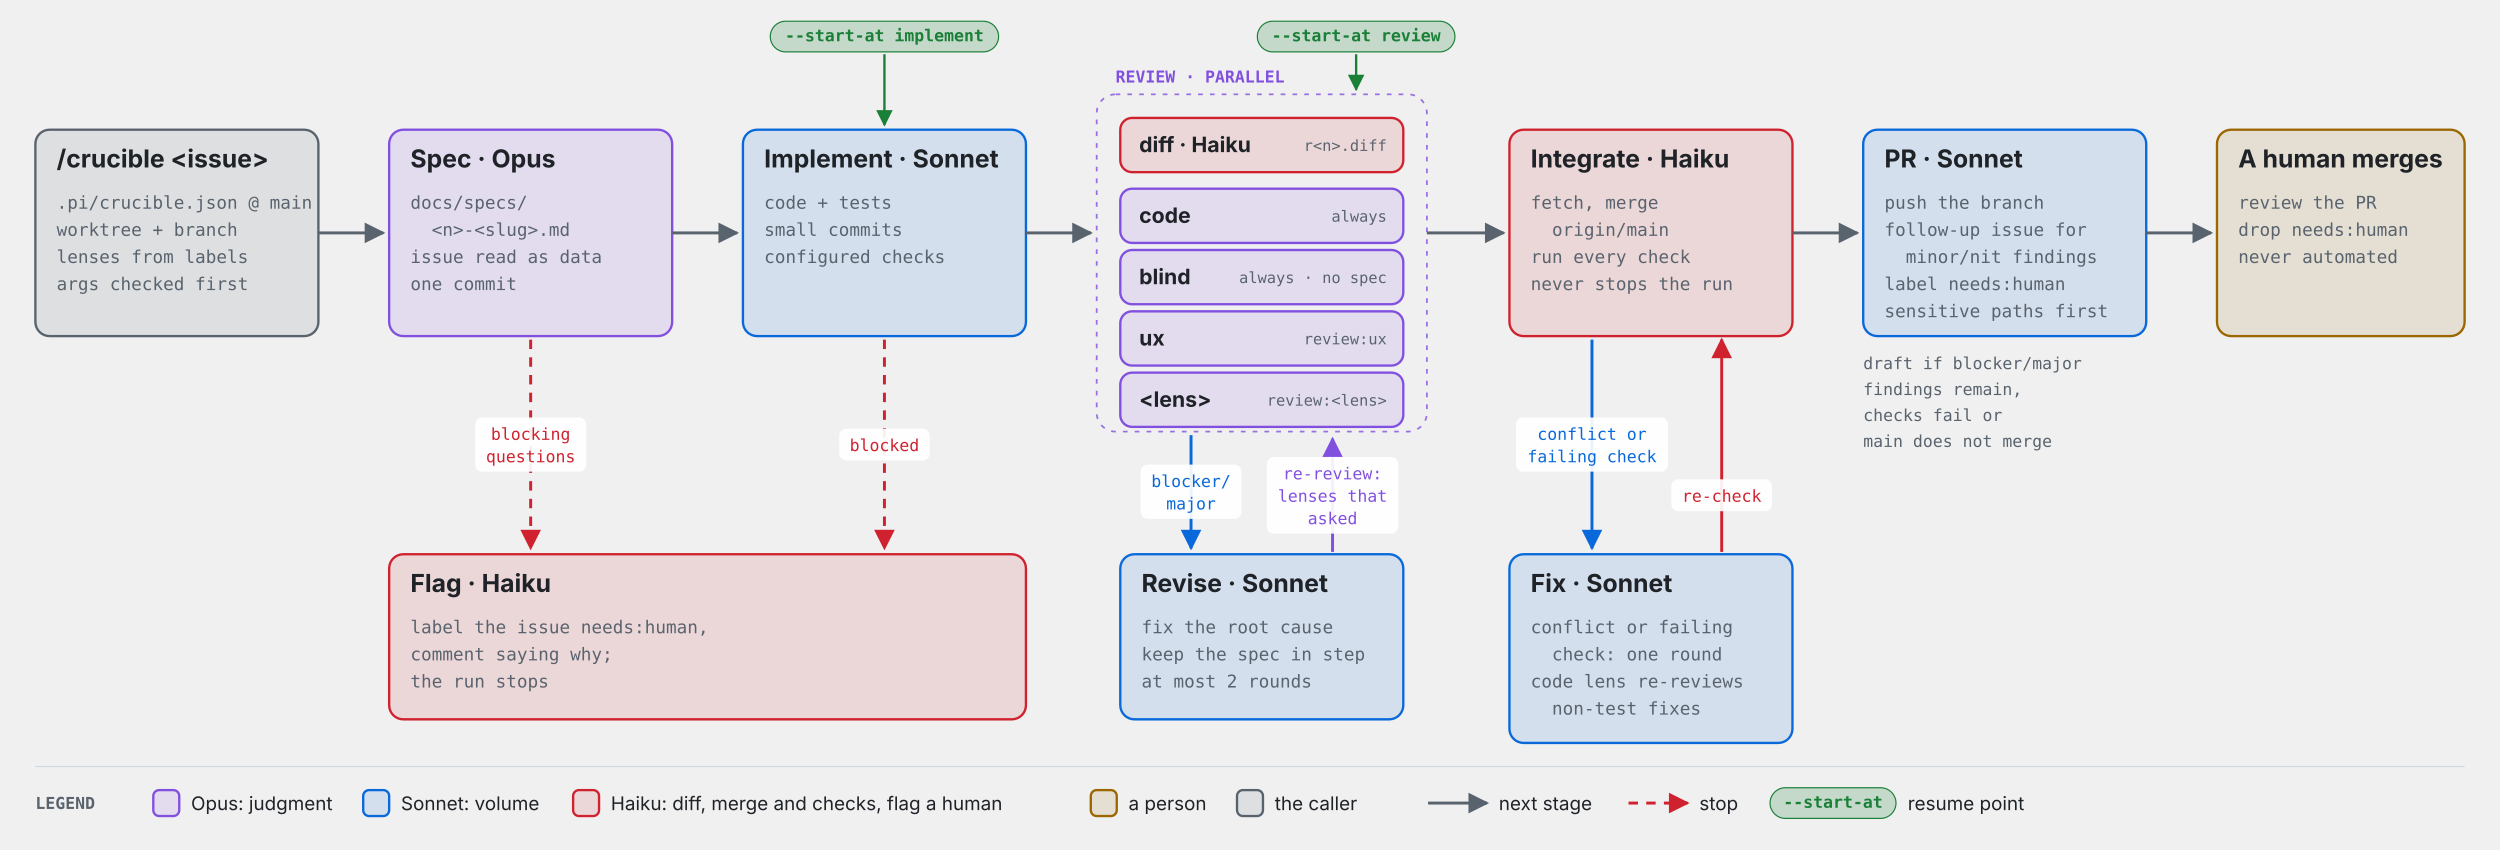
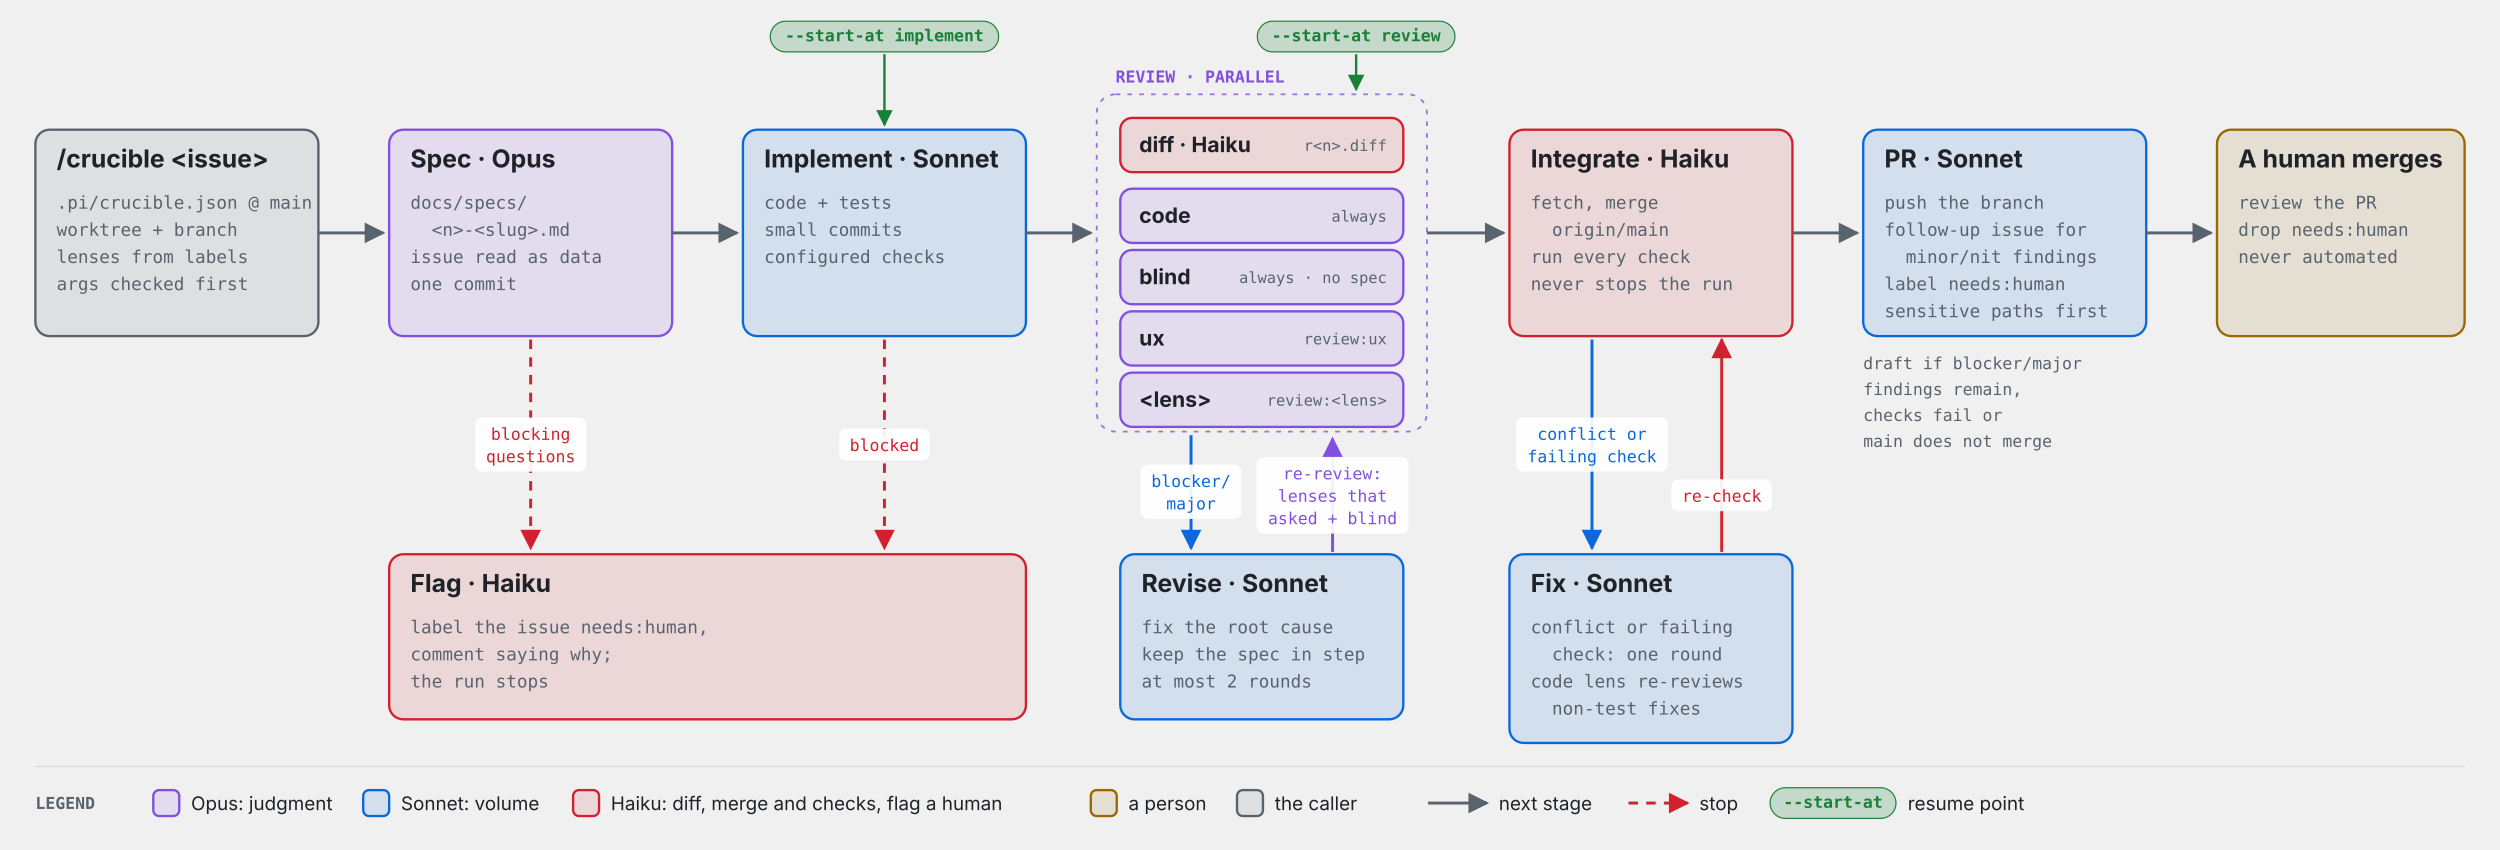
<svg xmlns="http://www.w3.org/2000/svg" viewBox="0 0 2120 720" width="2120" height="720" role="img" aria-label="The pi-crucible workflow: launch, spec (Opus), implement (Sonnet), a diff (Haiku) before each round of parallel review lenses (Opus), one of them blind to the issue and spec, up to two revise rounds (Sonnet), integration with main (Haiku, one Sonnet fix round), then a PR (Sonnet) that a human merges. Spec or implement can stop and flag a human.">
  <defs>
    <marker id="ah-MUTED" viewBox="0 0 10 10" refX="9" refY="5" markerWidth="7" markerHeight="7" orient="auto-start-reverse">
      <path d="M0,0 L10,5 L0,10 z" fill="#59636e" />
    </marker>
    <marker id="ah-VIOLET" viewBox="0 0 10 10" refX="9" refY="5" markerWidth="7" markerHeight="7" orient="auto-start-reverse">
      <path d="M0,0 L10,5 L0,10 z" fill="#8250df" />
    </marker>
    <marker id="ah-BLUE" viewBox="0 0 10 10" refX="9" refY="5" markerWidth="7" markerHeight="7" orient="auto-start-reverse">
      <path d="M0,0 L10,5 L0,10 z" fill="#0969da" />
    </marker>
    <marker id="ah-GREEN" viewBox="0 0 10 10" refX="9" refY="5" markerWidth="7" markerHeight="7" orient="auto-start-reverse">
      <path d="M0,0 L10,5 L0,10 z" fill="#1a7f37" />
    </marker>
    <marker id="ah-AMBER" viewBox="0 0 10 10" refX="9" refY="5" markerWidth="7" markerHeight="7" orient="auto-start-reverse">
      <path d="M0,0 L10,5 L0,10 z" fill="#9a6700" />
    </marker>
    <marker id="ah-CORAL" viewBox="0 0 10 10" refX="9" refY="5" markerWidth="7" markerHeight="7" orient="auto-start-reverse">
      <path d="M0,0 L10,5 L0,10 z" fill="#cf222e" />
    </marker>
  </defs>
  <rect x="30" y="110" width="240" height="175" rx="12" fill="#59636e1f" stroke="#59636e" stroke-width="2" />
  <text x="48" y="142" font-family="Inter, 'Helvetica Neue', Helvetica, Arial, sans-serif" font-size="21" fill="#1f2328" font-weight="650" text-anchor="start" xml:space="preserve">/crucible &lt;issue&gt;</text>
  <text x="48" y="177" font-family="'JetBrains Mono', Menlo, Consolas, 'DejaVu Sans Mono', monospace" font-size="15" fill="#59636e" font-weight="400" text-anchor="start" xml:space="preserve">.pi/crucible.json @ main</text>
  <text x="48" y="200" font-family="'JetBrains Mono', Menlo, Consolas, 'DejaVu Sans Mono', monospace" font-size="15" fill="#59636e" font-weight="400" text-anchor="start" xml:space="preserve">worktree + branch</text>
  <text x="48" y="223" font-family="'JetBrains Mono', Menlo, Consolas, 'DejaVu Sans Mono', monospace" font-size="15" fill="#59636e" font-weight="400" text-anchor="start" xml:space="preserve">lenses from labels</text>
  <text x="48" y="246" font-family="'JetBrains Mono', Menlo, Consolas, 'DejaVu Sans Mono', monospace" font-size="15" fill="#59636e" font-weight="400" text-anchor="start" xml:space="preserve">args checked first</text>
  <rect x="330" y="110" width="240" height="175" rx="12" fill="#8250df1f" stroke="#8250df" stroke-width="2" />
  <text x="348" y="142" font-family="Inter, 'Helvetica Neue', Helvetica, Arial, sans-serif" font-size="21" fill="#1f2328" font-weight="650" text-anchor="start" xml:space="preserve">Spec · Opus</text>
  <text x="348" y="177" font-family="'JetBrains Mono', Menlo, Consolas, 'DejaVu Sans Mono', monospace" font-size="15" fill="#59636e" font-weight="400" text-anchor="start" xml:space="preserve">docs/specs/</text>
  <text x="348" y="200" font-family="'JetBrains Mono', Menlo, Consolas, 'DejaVu Sans Mono', monospace" font-size="15" fill="#59636e" font-weight="400" text-anchor="start" xml:space="preserve">  &lt;n&gt;-&lt;slug&gt;.md</text>
  <text x="348" y="223" font-family="'JetBrains Mono', Menlo, Consolas, 'DejaVu Sans Mono', monospace" font-size="15" fill="#59636e" font-weight="400" text-anchor="start" xml:space="preserve">issue read as data</text>
  <text x="348" y="246" font-family="'JetBrains Mono', Menlo, Consolas, 'DejaVu Sans Mono', monospace" font-size="15" fill="#59636e" font-weight="400" text-anchor="start" xml:space="preserve">one commit</text>
  <rect x="630" y="110" width="240" height="175" rx="12" fill="#0969da1f" stroke="#0969da" stroke-width="2" />
  <text x="648" y="142" font-family="Inter, 'Helvetica Neue', Helvetica, Arial, sans-serif" font-size="21" fill="#1f2328" font-weight="650" text-anchor="start" xml:space="preserve">Implement · Sonnet</text>
  <text x="648" y="177" font-family="'JetBrains Mono', Menlo, Consolas, 'DejaVu Sans Mono', monospace" font-size="15" fill="#59636e" font-weight="400" text-anchor="start" xml:space="preserve">code + tests</text>
  <text x="648" y="200" font-family="'JetBrains Mono', Menlo, Consolas, 'DejaVu Sans Mono', monospace" font-size="15" fill="#59636e" font-weight="400" text-anchor="start" xml:space="preserve">small commits</text>
  <text x="648" y="223" font-family="'JetBrains Mono', Menlo, Consolas, 'DejaVu Sans Mono', monospace" font-size="15" fill="#59636e" font-weight="400" text-anchor="start" xml:space="preserve">configured checks</text>
  <rect x="930" y="80" width="280" height="286" rx="16" fill="none" stroke="#8250df" stroke-width="1.5" stroke-dasharray="4 6" opacity="0.8" />
  <text x="946" y="70" font-family="'JetBrains Mono', Menlo, Consolas, 'DejaVu Sans Mono', monospace" font-size="14" fill="#8250df" font-weight="700" text-anchor="start" xml:space="preserve">REVIEW · PARALLEL</text>
  <rect x="950" y="100" width="240" height="46" rx="10" fill="#cf222e1f" stroke="#cf222e" stroke-width="2" />
  <text x="966" y="129.0" font-family="Inter, 'Helvetica Neue', Helvetica, Arial, sans-serif" font-size="18" fill="#1f2328" font-weight="650" text-anchor="start" xml:space="preserve">diff · Haiku</text>
  <text x="1176" y="128.0" font-family="'JetBrains Mono', Menlo, Consolas, 'DejaVu Sans Mono', monospace" font-size="13" fill="#59636e" font-weight="400" text-anchor="end" xml:space="preserve">r&lt;n&gt;.diff</text>
  <rect x="950" y="160" width="240" height="46" rx="10" fill="#8250df1f" stroke="#8250df" stroke-width="2" />
  <text x="966" y="189.0" font-family="Inter, 'Helvetica Neue', Helvetica, Arial, sans-serif" font-size="18" fill="#1f2328" font-weight="650" text-anchor="start" xml:space="preserve">code</text>
  <text x="1176" y="188.0" font-family="'JetBrains Mono', Menlo, Consolas, 'DejaVu Sans Mono', monospace" font-size="13" fill="#59636e" font-weight="400" text-anchor="end" xml:space="preserve">always</text>
  <rect x="950" y="212" width="240" height="46" rx="10" fill="#8250df1f" stroke="#8250df" stroke-width="2" />
  <text x="966" y="241.0" font-family="Inter, 'Helvetica Neue', Helvetica, Arial, sans-serif" font-size="18" fill="#1f2328" font-weight="650" text-anchor="start" xml:space="preserve">blind</text>
  <text x="1176" y="240.0" font-family="'JetBrains Mono', Menlo, Consolas, 'DejaVu Sans Mono', monospace" font-size="13" fill="#59636e" font-weight="400" text-anchor="end" xml:space="preserve">always · no spec</text>
  <rect x="950" y="264" width="240" height="46" rx="10" fill="#8250df1f" stroke="#8250df" stroke-width="2" />
  <text x="966" y="293.0" font-family="Inter, 'Helvetica Neue', Helvetica, Arial, sans-serif" font-size="18" fill="#1f2328" font-weight="650" text-anchor="start" xml:space="preserve">ux</text>
  <text x="1176" y="292.0" font-family="'JetBrains Mono', Menlo, Consolas, 'DejaVu Sans Mono', monospace" font-size="13" fill="#59636e" font-weight="400" text-anchor="end" xml:space="preserve">review:ux</text>
  <rect x="950" y="316" width="240" height="46" rx="10" fill="#8250df1f" stroke="#8250df" stroke-width="2" />
  <text x="966" y="345.0" font-family="Inter, 'Helvetica Neue', Helvetica, Arial, sans-serif" font-size="18" fill="#1f2328" font-weight="650" text-anchor="start" xml:space="preserve">&lt;lens&gt;</text>
  <text x="1176" y="344.0" font-family="'JetBrains Mono', Menlo, Consolas, 'DejaVu Sans Mono', monospace" font-size="13" fill="#59636e" font-weight="400" text-anchor="end" xml:space="preserve">review:&lt;lens&gt;</text>
  <rect x="1280" y="110" width="240" height="175" rx="12" fill="#cf222e1f" stroke="#cf222e" stroke-width="2" />
  <text x="1298" y="142" font-family="Inter, 'Helvetica Neue', Helvetica, Arial, sans-serif" font-size="21" fill="#1f2328" font-weight="650" text-anchor="start" xml:space="preserve">Integrate · Haiku</text>
  <text x="1298" y="177" font-family="'JetBrains Mono', Menlo, Consolas, 'DejaVu Sans Mono', monospace" font-size="15" fill="#59636e" font-weight="400" text-anchor="start" xml:space="preserve">fetch, merge</text>
  <text x="1298" y="200" font-family="'JetBrains Mono', Menlo, Consolas, 'DejaVu Sans Mono', monospace" font-size="15" fill="#59636e" font-weight="400" text-anchor="start" xml:space="preserve">  origin/main</text>
  <text x="1298" y="223" font-family="'JetBrains Mono', Menlo, Consolas, 'DejaVu Sans Mono', monospace" font-size="15" fill="#59636e" font-weight="400" text-anchor="start" xml:space="preserve">run every check</text>
  <text x="1298" y="246" font-family="'JetBrains Mono', Menlo, Consolas, 'DejaVu Sans Mono', monospace" font-size="15" fill="#59636e" font-weight="400" text-anchor="start" xml:space="preserve">never stops the run</text>
  <rect x="1580" y="110" width="240" height="175" rx="12" fill="#0969da1f" stroke="#0969da" stroke-width="2" />
  <text x="1598" y="142" font-family="Inter, 'Helvetica Neue', Helvetica, Arial, sans-serif" font-size="21" fill="#1f2328" font-weight="650" text-anchor="start" xml:space="preserve">PR · Sonnet</text>
  <text x="1598" y="177" font-family="'JetBrains Mono', Menlo, Consolas, 'DejaVu Sans Mono', monospace" font-size="15" fill="#59636e" font-weight="400" text-anchor="start" xml:space="preserve">push the branch</text>
  <text x="1598" y="200" font-family="'JetBrains Mono', Menlo, Consolas, 'DejaVu Sans Mono', monospace" font-size="15" fill="#59636e" font-weight="400" text-anchor="start" xml:space="preserve">follow-up issue for</text>
  <text x="1598" y="223" font-family="'JetBrains Mono', Menlo, Consolas, 'DejaVu Sans Mono', monospace" font-size="15" fill="#59636e" font-weight="400" text-anchor="start" xml:space="preserve">  minor/nit findings</text>
  <text x="1598" y="246" font-family="'JetBrains Mono', Menlo, Consolas, 'DejaVu Sans Mono', monospace" font-size="15" fill="#59636e" font-weight="400" text-anchor="start" xml:space="preserve">label needs:human</text>
  <text x="1598" y="269" font-family="'JetBrains Mono', Menlo, Consolas, 'DejaVu Sans Mono', monospace" font-size="15" fill="#59636e" font-weight="400" text-anchor="start" xml:space="preserve">sensitive paths first</text>
  <text x="1580" y="313" font-family="'JetBrains Mono', Menlo, Consolas, 'DejaVu Sans Mono', monospace" font-size="14" fill="#59636e" font-weight="400" text-anchor="start" xml:space="preserve">draft if blocker/major</text>
  <text x="1580" y="335" font-family="'JetBrains Mono', Menlo, Consolas, 'DejaVu Sans Mono', monospace" font-size="14" fill="#59636e" font-weight="400" text-anchor="start" xml:space="preserve">findings remain,</text>
  <text x="1580" y="357" font-family="'JetBrains Mono', Menlo, Consolas, 'DejaVu Sans Mono', monospace" font-size="14" fill="#59636e" font-weight="400" text-anchor="start" xml:space="preserve">checks fail or</text>
  <text x="1580" y="379" font-family="'JetBrains Mono', Menlo, Consolas, 'DejaVu Sans Mono', monospace" font-size="14" fill="#59636e" font-weight="400" text-anchor="start" xml:space="preserve">main does not merge</text>
  <rect x="1880" y="110" width="210" height="175" rx="12" fill="#9a67001f" stroke="#9a6700" stroke-width="2" />
  <text x="1898" y="142" font-family="Inter, 'Helvetica Neue', Helvetica, Arial, sans-serif" font-size="21" fill="#1f2328" font-weight="650" text-anchor="start" xml:space="preserve">A human merges</text>
  <text x="1898" y="177" font-family="'JetBrains Mono', Menlo, Consolas, 'DejaVu Sans Mono', monospace" font-size="15" fill="#59636e" font-weight="400" text-anchor="start" xml:space="preserve">review the PR</text>
  <text x="1898" y="200" font-family="'JetBrains Mono', Menlo, Consolas, 'DejaVu Sans Mono', monospace" font-size="15" fill="#59636e" font-weight="400" text-anchor="start" xml:space="preserve">drop needs:human</text>
  <text x="1898" y="223" font-family="'JetBrains Mono', Menlo, Consolas, 'DejaVu Sans Mono', monospace" font-size="15" fill="#59636e" font-weight="400" text-anchor="start" xml:space="preserve">never automated</text>
  <path d="M270,197.5 L325,197.5" fill="none" stroke="#59636e" stroke-width="2.5" marker-end="url(#ah-MUTED)" />
  <path d="M570,197.5 L625,197.5" fill="none" stroke="#59636e" stroke-width="2.5" marker-end="url(#ah-MUTED)" />
  <path d="M870,197.5 L925,197.5" fill="none" stroke="#59636e" stroke-width="2.5" marker-end="url(#ah-MUTED)" />
  <path d="M1210,197.5 L1275,197.5" fill="none" stroke="#59636e" stroke-width="2.5" marker-end="url(#ah-MUTED)" />
  <path d="M1520,197.5 L1575,197.5" fill="none" stroke="#59636e" stroke-width="2.5" marker-end="url(#ah-MUTED)" />
  <path d="M1820,197.5 L1875,197.5" fill="none" stroke="#59636e" stroke-width="2.5" marker-end="url(#ah-MUTED)" />
  <rect x="950" y="470" width="240" height="140" rx="12" fill="#0969da1f" stroke="#0969da" stroke-width="2" />
  <text x="968" y="502" font-family="Inter, 'Helvetica Neue', Helvetica, Arial, sans-serif" font-size="21" fill="#1f2328" font-weight="650" text-anchor="start" xml:space="preserve">Revise · Sonnet</text>
  <text x="968" y="537" font-family="'JetBrains Mono', Menlo, Consolas, 'DejaVu Sans Mono', monospace" font-size="15" fill="#59636e" font-weight="400" text-anchor="start" xml:space="preserve">fix the root cause</text>
  <text x="968" y="560" font-family="'JetBrains Mono', Menlo, Consolas, 'DejaVu Sans Mono', monospace" font-size="15" fill="#59636e" font-weight="400" text-anchor="start" xml:space="preserve">keep the spec in step</text>
  <text x="968" y="583" font-family="'JetBrains Mono', Menlo, Consolas, 'DejaVu Sans Mono', monospace" font-size="15" fill="#59636e" font-weight="400" text-anchor="start" xml:space="preserve">at most 2 rounds</text>
  <path d="M1010,369 L1010,465" fill="none" stroke="#0969da" stroke-width="2.5" marker-end="url(#ah-BLUE)" />
  <rect x="967.28" y="394.0" width="85.44" height="46" rx="6" fill="#ffffff" opacity="0.92" />
  <text x="1010" y="413.0" font-family="'JetBrains Mono', Menlo, Consolas, 'DejaVu Sans Mono', monospace" font-size="14" fill="#0969da" font-weight="500" text-anchor="middle" xml:space="preserve">blocker/</text>
  <text x="1010" y="432.0" font-family="'JetBrains Mono', Menlo, Consolas, 'DejaVu Sans Mono', monospace" font-size="14" fill="#0969da" font-weight="500" text-anchor="middle" xml:space="preserve">major</text>
  <path d="M1130,468 L1130,372" fill="none" stroke="#8250df" stroke-width="2.5" marker-end="url(#ah-VIOLET)" />
-   <rect x="1074.26" y="387.5" width="111.48" height="65" rx="6" fill="#ffffff" opacity="0.92" />
+   <rect x="1065.58" y="387.5" width="128.84" height="65" rx="6" fill="#ffffff" opacity="0.92" />
  <text x="1130" y="406.5" font-family="'JetBrains Mono', Menlo, Consolas, 'DejaVu Sans Mono', monospace" font-size="14" fill="#8250df" font-weight="500" text-anchor="middle" xml:space="preserve">re-review:</text>
  <text x="1130" y="425.5" font-family="'JetBrains Mono', Menlo, Consolas, 'DejaVu Sans Mono', monospace" font-size="14" fill="#8250df" font-weight="500" text-anchor="middle" xml:space="preserve">lenses that</text>
-   <text x="1130" y="444.5" font-family="'JetBrains Mono', Menlo, Consolas, 'DejaVu Sans Mono', monospace" font-size="14" fill="#8250df" font-weight="500" text-anchor="middle" xml:space="preserve">asked</text>
+   <text x="1130" y="444.5" font-family="'JetBrains Mono', Menlo, Consolas, 'DejaVu Sans Mono', monospace" font-size="14" fill="#8250df" font-weight="500" text-anchor="middle" xml:space="preserve">asked + blind</text>
  <rect x="1280" y="470" width="240" height="160" rx="12" fill="#0969da1f" stroke="#0969da" stroke-width="2" />
  <text x="1298" y="502" font-family="Inter, 'Helvetica Neue', Helvetica, Arial, sans-serif" font-size="21" fill="#1f2328" font-weight="650" text-anchor="start" xml:space="preserve">Fix · Sonnet</text>
  <text x="1298" y="537" font-family="'JetBrains Mono', Menlo, Consolas, 'DejaVu Sans Mono', monospace" font-size="15" fill="#59636e" font-weight="400" text-anchor="start" xml:space="preserve">conflict or failing</text>
  <text x="1298" y="560" font-family="'JetBrains Mono', Menlo, Consolas, 'DejaVu Sans Mono', monospace" font-size="15" fill="#59636e" font-weight="400" text-anchor="start" xml:space="preserve">  check: one round</text>
  <text x="1298" y="583" font-family="'JetBrains Mono', Menlo, Consolas, 'DejaVu Sans Mono', monospace" font-size="15" fill="#59636e" font-weight="400" text-anchor="start" xml:space="preserve">code lens re-reviews</text>
  <text x="1298" y="606" font-family="'JetBrains Mono', Menlo, Consolas, 'DejaVu Sans Mono', monospace" font-size="15" fill="#59636e" font-weight="400" text-anchor="start" xml:space="preserve">  non-test fixes</text>
  <path d="M1350,288 L1350,465" fill="none" stroke="#0969da" stroke-width="2.5" marker-end="url(#ah-BLUE)" />
  <rect x="1285.58" y="354.0" width="128.84" height="46" rx="6" fill="#ffffff" opacity="0.92" />
  <text x="1350" y="373.0" font-family="'JetBrains Mono', Menlo, Consolas, 'DejaVu Sans Mono', monospace" font-size="14" fill="#0969da" font-weight="500" text-anchor="middle" xml:space="preserve">conflict or</text>
  <text x="1350" y="392.0" font-family="'JetBrains Mono', Menlo, Consolas, 'DejaVu Sans Mono', monospace" font-size="14" fill="#0969da" font-weight="500" text-anchor="middle" xml:space="preserve">failing check</text>
  <path d="M1460,468 L1460,288" fill="none" stroke="#cf222e" stroke-width="2.5" marker-end="url(#ah-CORAL)" />
  <rect x="1417.28" y="406.5" width="85.44" height="27" rx="6" fill="#ffffff" opacity="0.92" />
  <text x="1460" y="425.5" font-family="'JetBrains Mono', Menlo, Consolas, 'DejaVu Sans Mono', monospace" font-size="14" fill="#cf222e" font-weight="500" text-anchor="middle" xml:space="preserve">re-check</text>
  <rect x="330" y="470" width="540" height="140" rx="12" fill="#cf222e1f" stroke="#cf222e" stroke-width="2" />
  <text x="348" y="502" font-family="Inter, 'Helvetica Neue', Helvetica, Arial, sans-serif" font-size="21" fill="#1f2328" font-weight="650" text-anchor="start" xml:space="preserve">Flag · Haiku</text>
  <text x="348" y="537" font-family="'JetBrains Mono', Menlo, Consolas, 'DejaVu Sans Mono', monospace" font-size="15" fill="#59636e" font-weight="400" text-anchor="start" xml:space="preserve">label the issue needs:human,</text>
  <text x="348" y="560" font-family="'JetBrains Mono', Menlo, Consolas, 'DejaVu Sans Mono', monospace" font-size="15" fill="#59636e" font-weight="400" text-anchor="start" xml:space="preserve">comment saying why;</text>
  <text x="348" y="583" font-family="'JetBrains Mono', Menlo, Consolas, 'DejaVu Sans Mono', monospace" font-size="15" fill="#59636e" font-weight="400" text-anchor="start" xml:space="preserve">the run stops</text>
  <path d="M450,288 L450,465" fill="none" stroke="#cf222e" stroke-width="2.5" stroke-dasharray="8 7" marker-end="url(#ah-CORAL)" />
  <rect x="402.94" y="354.0" width="94.12" height="46" rx="6" fill="#ffffff" opacity="0.92" />
  <text x="450" y="373.0" font-family="'JetBrains Mono', Menlo, Consolas, 'DejaVu Sans Mono', monospace" font-size="14" fill="#cf222e" font-weight="500" text-anchor="middle" xml:space="preserve">blocking</text>
  <text x="450" y="392.0" font-family="'JetBrains Mono', Menlo, Consolas, 'DejaVu Sans Mono', monospace" font-size="14" fill="#cf222e" font-weight="500" text-anchor="middle" xml:space="preserve">questions</text>
  <path d="M750,288 L750,465" fill="none" stroke="#cf222e" stroke-width="2.5" stroke-dasharray="8 7" marker-end="url(#ah-CORAL)" />
  <rect x="711.62" y="363.5" width="76.76" height="27" rx="6" fill="#ffffff" opacity="0.92" />
  <text x="750" y="382.5" font-family="'JetBrains Mono', Menlo, Consolas, 'DejaVu Sans Mono', monospace" font-size="14" fill="#cf222e" font-weight="500" text-anchor="middle" xml:space="preserve">blocked</text>
  <rect x="653.2" y="18" width="193.6" height="26" rx="13.0" fill="#1a7f3733" stroke="#1a7f37" />
  <text x="750.0" y="35" font-family="'JetBrains Mono', Menlo, Consolas, 'DejaVu Sans Mono', monospace" font-size="14" fill="#1a7f37" font-weight="600" text-anchor="middle" xml:space="preserve">--start-at implement</text>
  <path d="M750,46 L750,106" fill="none" stroke="#1a7f37" stroke-width="2" marker-end="url(#ah-GREEN)" />
  <rect x="1066.22" y="18" width="167.56" height="26" rx="13.0" fill="#1a7f3733" stroke="#1a7f37" />
  <text x="1150.0" y="35" font-family="'JetBrains Mono', Menlo, Consolas, 'DejaVu Sans Mono', monospace" font-size="14" fill="#1a7f37" font-weight="600" text-anchor="middle" xml:space="preserve">--start-at review</text>
  <path d="M1150,46 L1150,76" fill="none" stroke="#1a7f37" stroke-width="2" marker-end="url(#ah-GREEN)" />
  <line x1="30" y1="650" x2="2090" y2="650" stroke="#d1d9e0" />
  <text x="30" y="686" font-family="'JetBrains Mono', Menlo, Consolas, 'DejaVu Sans Mono', monospace" font-size="14" fill="#59636e" font-weight="700" text-anchor="start" xml:space="preserve">LEGEND</text>
  <rect x="130" y="670" width="22" height="22" rx="5" fill="#8250df1f" stroke="#8250df" stroke-width="2" />
  <text x="162" y="687" font-family="Inter, 'Helvetica Neue', Helvetica, Arial, sans-serif" font-size="16" fill="#1f2328" font-weight="400" text-anchor="start" xml:space="preserve">Opus: judgment</text>
  <rect x="308" y="670" width="22" height="22" rx="5" fill="#0969da1f" stroke="#0969da" stroke-width="2" />
  <text x="340" y="687" font-family="Inter, 'Helvetica Neue', Helvetica, Arial, sans-serif" font-size="16" fill="#1f2328" font-weight="400" text-anchor="start" xml:space="preserve">Sonnet: volume</text>
  <rect x="486" y="670" width="22" height="22" rx="5" fill="#cf222e1f" stroke="#cf222e" stroke-width="2" />
  <text x="518" y="687" font-family="Inter, 'Helvetica Neue', Helvetica, Arial, sans-serif" font-size="16" fill="#1f2328" font-weight="400" text-anchor="start" xml:space="preserve">Haiku: diff, merge and checks, flag a human</text>
  <rect x="925" y="670" width="22" height="22" rx="5" fill="#9a67001f" stroke="#9a6700" stroke-width="2" />
  <text x="957" y="687" font-family="Inter, 'Helvetica Neue', Helvetica, Arial, sans-serif" font-size="16" fill="#1f2328" font-weight="400" text-anchor="start" xml:space="preserve">a person</text>
  <rect x="1049" y="670" width="22" height="22" rx="5" fill="#59636e1f" stroke="#59636e" stroke-width="2" />
  <text x="1081" y="687" font-family="Inter, 'Helvetica Neue', Helvetica, Arial, sans-serif" font-size="16" fill="#1f2328" font-weight="400" text-anchor="start" xml:space="preserve">the caller</text>
  <path d="M1211,681 L1261,681" fill="none" stroke="#59636e" stroke-width="2.5" marker-end="url(#ah-MUTED)" />
  <text x="1271" y="687" font-family="Inter, 'Helvetica Neue', Helvetica, Arial, sans-serif" font-size="16" fill="#1f2328" font-weight="400" text-anchor="start" xml:space="preserve">next stage</text>
  <path d="M1381,681 L1431,681" fill="none" stroke="#cf222e" stroke-width="2.5" stroke-dasharray="8 7" marker-end="url(#ah-CORAL)" />
  <text x="1441" y="687" font-family="Inter, 'Helvetica Neue', Helvetica, Arial, sans-serif" font-size="16" fill="#1f2328" font-weight="400" text-anchor="start" xml:space="preserve">stop</text>
  <rect x="1501" y="668" width="106.8" height="26" rx="13.0" fill="#1a7f3733" stroke="#1a7f37" />
  <text x="1554.4" y="685" font-family="'JetBrains Mono', Menlo, Consolas, 'DejaVu Sans Mono', monospace" font-size="14" fill="#1a7f37" font-weight="600" text-anchor="middle" xml:space="preserve">--start-at</text>
  <text x="1617.8" y="687" font-family="Inter, 'Helvetica Neue', Helvetica, Arial, sans-serif" font-size="16" fill="#1f2328" font-weight="400" text-anchor="start" xml:space="preserve">resume point</text>
</svg>
